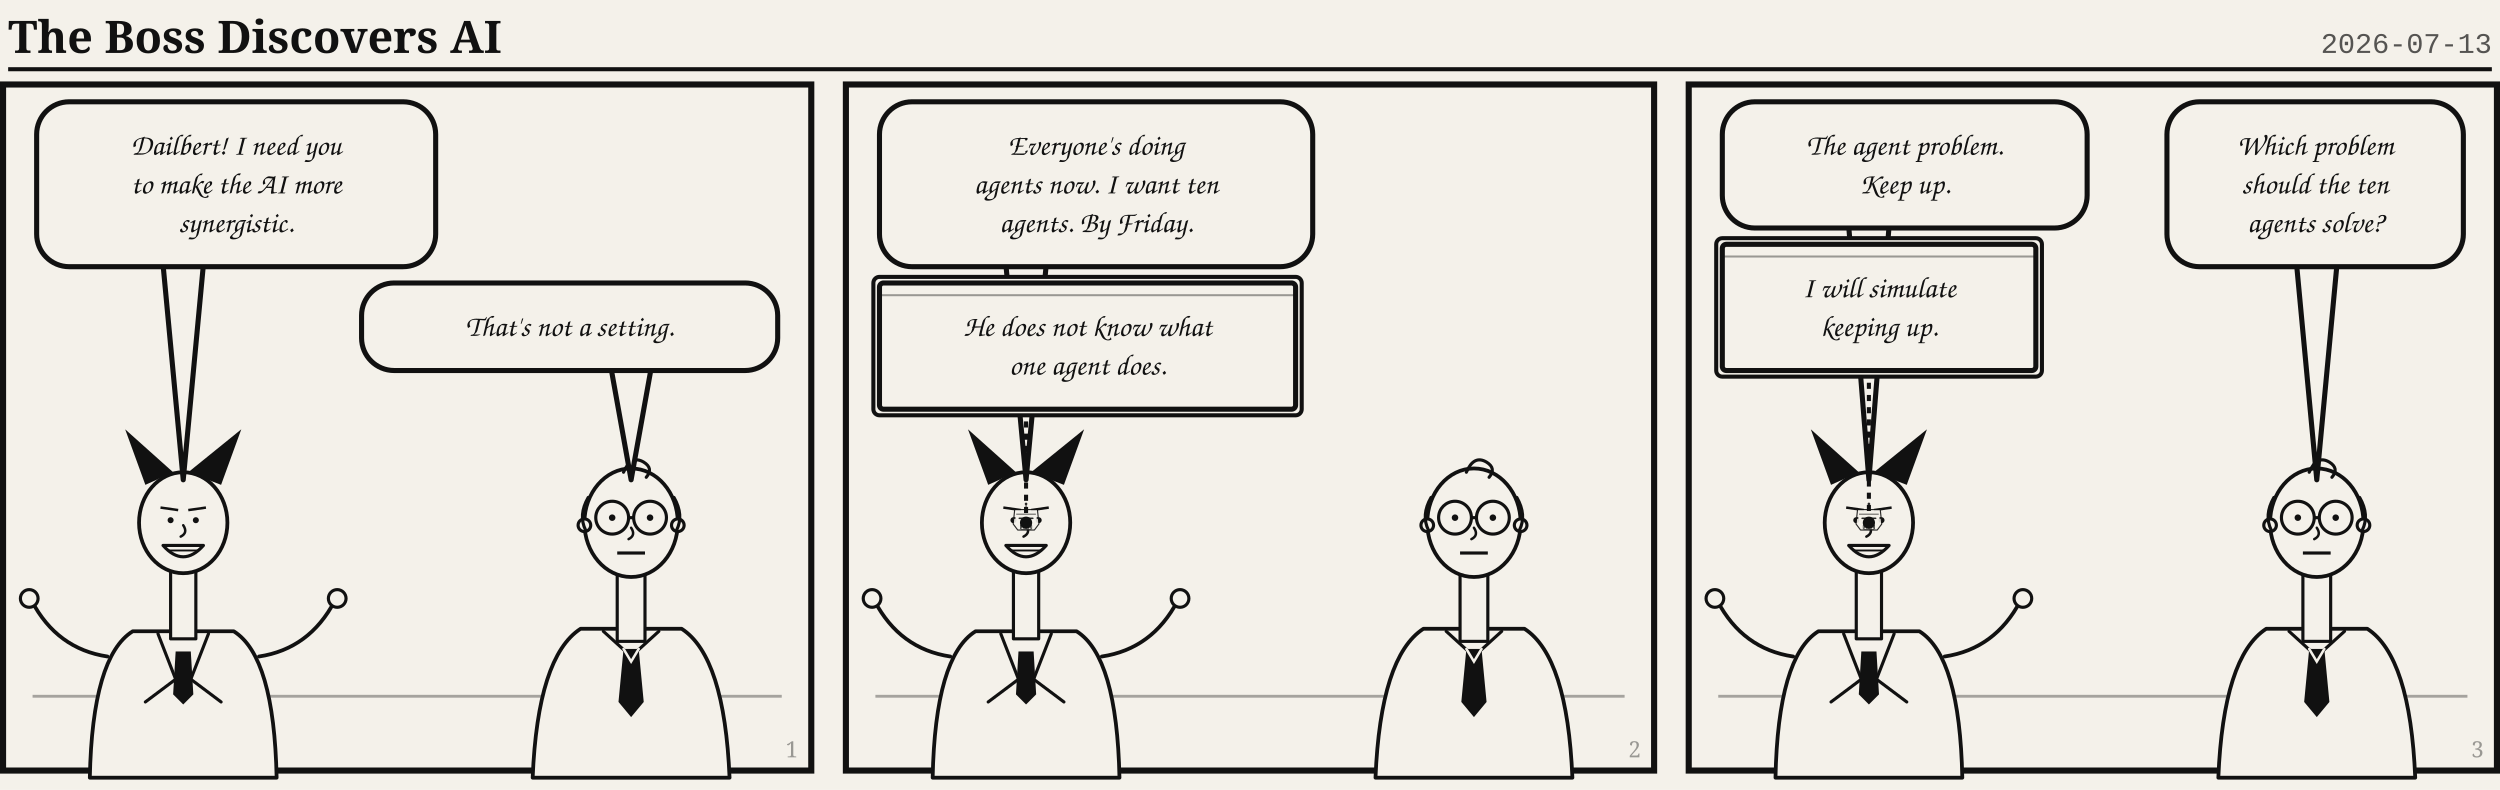
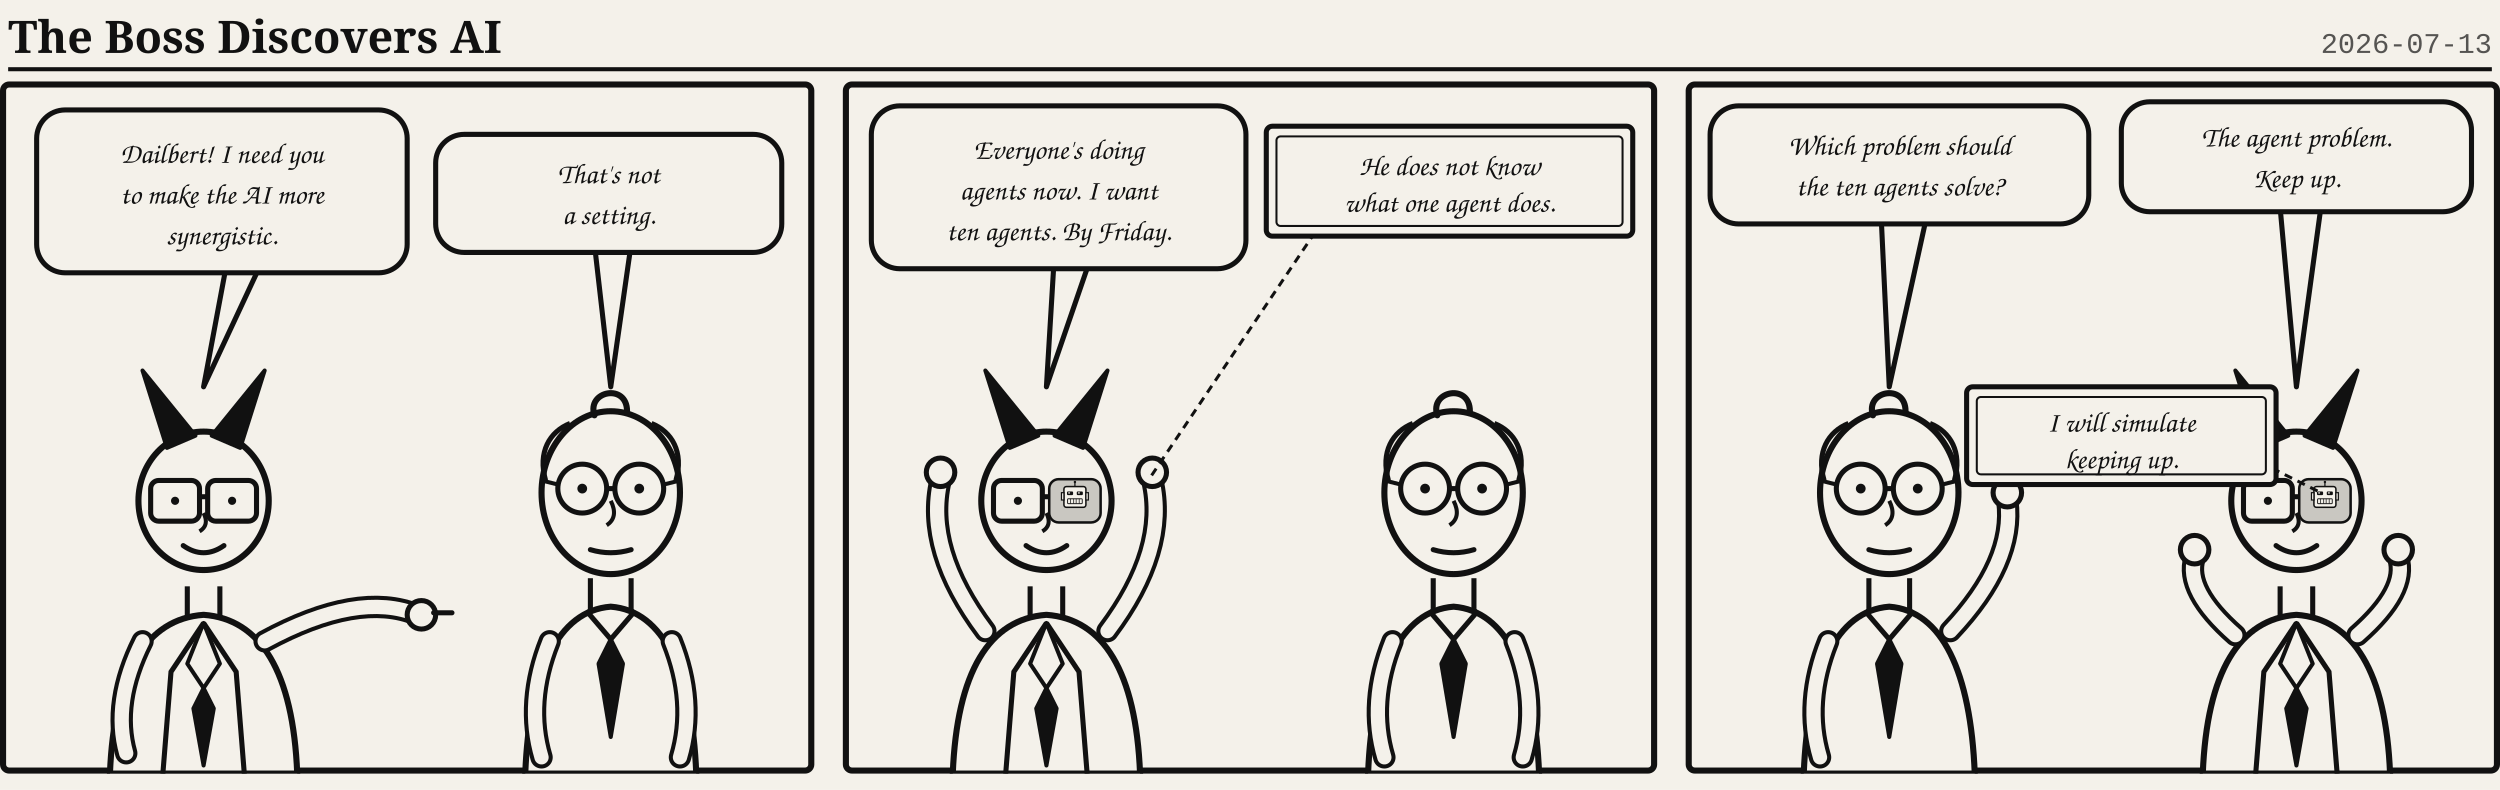
<svg xmlns="http://www.w3.org/2000/svg" viewBox="0 0 1228 388" width="1228" height="388" font-family="Georgia,serif">
  <rect width="1228" height="388" fill="#f4f1ea" />
  <text x="4" y="26" font-family="Georgia,serif" font-weight="bold" font-size="22" fill="#111">The Boss Discovers AI</text>
  <text x="1224" y="26" text-anchor="end" font-family="'Courier New',monospace" font-size="14" fill="#111" opacity="0.7">2026-07-13</text>
  <line x1="4" y1="34" x2="1224" y2="34" stroke="#111" stroke-width="2" />
  <g transform="translate(0,40)">
    <defs>
-       <pattern id="halftone" width="6" height="6" patternUnits="userSpaceOnUse">
-         <rect width="6" height="6" fill="#f4f1ea" />
-         <circle cx="3" cy="3" r="1.1" fill="#111" />
-       </pattern>
-       <pattern id="scan" width="4" height="4" patternUnits="userSpaceOnUse">
-         <rect width="4" height="4" fill="none" />
-         <line x1="0" y1="0" x2="4" y2="0" stroke="#111" stroke-width="0.6" opacity="0.5" />
-       </pattern>
-       <pattern id="hatch" width="7" height="7" patternUnits="userSpaceOnUse" patternTransform="rotate(45)">
-         <line x1="0" y1="0" x2="0" y2="7" stroke="#111" stroke-width="1" />
-       </pattern>
+       <clipPath id="pclip">
+         <rect x="0" y="0" width="400" height="340" rx="3" />
+       </clipPath>
+       <symbol id="dailbert" viewBox="0 0 120 200">
+         <path d="M18,200 C20,150 34,120 60,118 C86,120 100,150 102,200 Z" fill="#f4f1ea" stroke="#111" stroke-width="3" stroke-linejoin="round" />
+         <path d="M50,104 L50,120 M70,104 L70,120" fill="none" stroke="#111" stroke-width="2.5" />
+         <path d="M48,120 L60,134 L72,120" fill="none" stroke="#111" stroke-width="2.5" />
+         <path d="M60,134 L54,146 L60,182 L66,146 Z" fill="#111" stroke="#111" stroke-width="2" stroke-linejoin="round" />
+         <ellipse cx="60" cy="62" rx="34" ry="40" fill="#f4f1ea" stroke="#111" stroke-width="3" />
+         <path d="M52,24 c-4,-12 16,-16 16,-2" fill="none" stroke="#111" stroke-width="3" stroke-linecap="round" />
+         <path d="M28,56 C24,42 30,32 40,28 M92,56 C96,42 90,32 80,28" fill="none" stroke="#111" stroke-width="2.5" />
+         <circle cx="46" cy="60" r="12" fill="#f4f1ea" stroke="#111" stroke-width="2.5" />
+         <circle cx="74" cy="60" r="12" fill="#f4f1ea" stroke="#111" stroke-width="2.5" />
+         <path d="M58,60 h4" fill="none" stroke="#111" stroke-width="2.5" />
+         <path d="M34,58 l-8,-2 M86,58 l8,-2" fill="none" stroke="#111" stroke-width="2" />
+         <circle cx="46" cy="60" r="2.4" fill="#111" />
+         <circle cx="74" cy="60" r="2.4" fill="#111" />
+         <path d="M60,66 q4,8 -2,12" fill="none" stroke="#111" stroke-width="2" />
+         <path d="M50,90 q10,3 20,0" fill="none" stroke="#111" stroke-width="2.5" stroke-linecap="round" />
+       </symbol>
+       <symbol id="boss" viewBox="0 0 120 200">
+         <path d="M14,200 C16,150 32,124 60,122 C88,124 104,150 106,200 Z" fill="#f4f1ea" stroke="#111" stroke-width="3" stroke-linejoin="round" />
+         <path d="M60,126 L44,150 L40,200 M60,126 L76,150 L80,200" fill="none" stroke="#111" stroke-width="2.5" />
+         <path d="M60,126 L52,146 L60,158 L68,146 Z" fill="#f4f1ea" stroke="#111" stroke-width="2" stroke-linejoin="round" />
+         <path d="M60,158 L55,168 L60,196 L65,168 Z" fill="#111" stroke="#111" stroke-width="2" stroke-linejoin="round" />
+         <path d="M52,108 L52,124 M68,108 L68,124" fill="none" stroke="#111" stroke-width="2.5" />
+         <ellipse cx="60" cy="66" rx="32" ry="34" fill="#f4f1ea" stroke="#111" stroke-width="3" />
+         <path d="M42,40 L30,2 L56,34 Z" fill="#111" stroke="#111" stroke-width="2" stroke-linejoin="round" />
+         <path d="M78,40 L90,2 L64,34 Z" fill="#111" stroke="#111" stroke-width="2" stroke-linejoin="round" />
+         <rect x="34" y="56" width="24" height="20" rx="4" fill="#f4f1ea" stroke="#111" stroke-width="2.5" />
+         <rect x="62" y="56" width="24" height="20" rx="4" fill="#f4f1ea" stroke="#111" stroke-width="2.5" />
+         <path d="M58,64 h4" fill="none" stroke="#111" stroke-width="2.5" />
+         <circle cx="46" cy="66" r="2" fill="#111" />
+         <circle cx="74" cy="66" r="2" fill="#111" />
+         <path d="M60,72 q3,6 -2,9" fill="none" stroke="#111" stroke-width="2" />
+         <path d="M50,88 q10,7 20,0" fill="none" stroke="#111" stroke-width="2.5" stroke-linecap="round" />
+       </symbol>
+       <symbol id="clanker" viewBox="0 0 60 60">
+         <path d="M30,10 V3" fill="none" stroke="#111" stroke-width="2" />
+         <circle cx="30" cy="2.5" r="2" fill="#111" />
+         <rect x="12" y="10" width="36" height="34" rx="4" fill="#f4f1ea" stroke="#111" stroke-width="2.5" />
+         <rect x="8" y="20" width="4" height="12" fill="#f4f1ea" stroke="#111" stroke-width="2" />
+         <rect x="48" y="20" width="4" height="12" fill="#f4f1ea" stroke="#111" stroke-width="2" />
+         <rect x="17" y="18" width="10" height="6" rx="1.5" fill="#111" />
+         <rect x="33" y="18" width="10" height="6" rx="1.5" fill="#111" />
+         <rect x="19" y="19.4" width="3" height="2" fill="#f4f1ea" />
+         <rect x="35" y="19.4" width="3" height="2" fill="#f4f1ea" />
+         <rect x="18" y="30" width="24" height="8" rx="1" fill="#f4f1ea" stroke="#111" stroke-width="1.5" />
+         <path d="M23,30 V38 M28,30 V38 M32,30 V38 M37,30 V38" fill="none" stroke="#111" stroke-width="1.2" />
+       </symbol>
    </defs>
-     <rect x="1.5" y="1.5" width="397" height="337" fill="#f4f1ea" stroke="#111" stroke-width="3" />
-     <line x1="16" y1="302" x2="384" y2="302" stroke="#111" stroke-width="1.4" opacity="0.35" />
-     <g transform="translate(90,342) scale(0.62) translate(-90,-342)">
-       <g data-who="boss">
-         <path d="M 16 342 Q 18 246 50 226 L 130 226 Q 162 246 164 342 Z" fill="#f4f1ea" stroke="#111" stroke-width="3" stroke-linecap="round" stroke-linejoin="round" />
-         <path d="M 70 228 L 84 264 L 60 282" fill="none" stroke="#111" stroke-width="2.5" stroke-linecap="round" stroke-linejoin="round" />
-         <path d="M 110 228 L 96 264 L 120 282" fill="none" stroke="#111" stroke-width="2.5" stroke-linecap="round" stroke-linejoin="round" />
-         <path d="M 84 242 L 96 242 L 98 276 L 90 284 L 82 276 Z" fill="#111" stroke="none" />
-         <path d="M 30 246 q -40 -6 -60 -44" fill="none" stroke="#111" stroke-width="3" stroke-linecap="round" stroke-linejoin="round" />
-         <path d="M 150 246 q 40 -6 60 -44" fill="none" stroke="#111" stroke-width="3" stroke-linecap="round" stroke-linejoin="round" />
-         <circle cx="-32" cy="200" r="7" fill="#f4f1ea" stroke="#111" stroke-width="2.5" stroke-linecap="round" stroke-linejoin="round" />
-         <circle cx="212" cy="200" r="7" fill="#f4f1ea" stroke="#111" stroke-width="2.5" stroke-linecap="round" stroke-linejoin="round" />
-         <rect x="80" y="170" width="20" height="62" fill="#f4f1ea" stroke="#111" stroke-width="2.5" stroke-linecap="round" stroke-linejoin="round" />
-         <ellipse cx="90" cy="140" rx="35" ry="40" fill="#f4f1ea" stroke="#111" stroke-width="3" stroke-linecap="round" stroke-linejoin="round" />
-         <path d="M 60 110 L 44 66 L 82 100 Z" fill="#111" stroke="none" />
-         <path d="M 94 100 L 136 66 L 120 110 Z" fill="#111" stroke="none" />
-         <circle cx="80" cy="138" r="2.4" fill="#111" />
-         <circle cx="100" cy="138" r="2.4" fill="#111" />
-         <line x1="72" y1="128" x2="86" y2="130" stroke="#111" stroke-width="2" />
-         <line x1="94" y1="130" x2="108" y2="128" stroke="#111" stroke-width="2" />
-         <path d="M 90 142 q 4 6 -2 9" fill="none" stroke="#111" stroke-width="2" stroke-linecap="round" stroke-linejoin="round" />
-         <path d="M 74 158 Q 90 176 106 158 Z" fill="#f4f1ea" stroke="#111" stroke-width="2.5" stroke-linecap="round" stroke-linejoin="round" />
-         <line x1="78" y1="162" x2="102" y2="162" stroke="#111" stroke-width="1.5" />
+     <g transform="translate(0,0)">
+       <rect x="1.5" y="1.5" width="397" height="337" rx="3" fill="#f4f1ea" stroke="#111" stroke-width="3" />
+       <g clip-path="url(#pclip)">
+         <use href="#boss" x="40" y="140" width="120" height="200" />
+         <use href="#dailbert" x="240" y="140" width="120" height="200" />
+         <path d="M70,275 Q55,305 62,330" fill="none" stroke="#111" stroke-width="11" stroke-linecap="round" />
+         <path d="M70,275 Q55,305 62,330" fill="none" stroke="#f4f1ea" stroke-width="7" stroke-linecap="round" />
+         <path d="M130,275 Q176,250 205,262" fill="none" stroke="#111" stroke-width="11" stroke-linecap="round" />
+         <path d="M130,275 Q176,250 205,262" fill="none" stroke="#f4f1ea" stroke-width="7" stroke-linecap="round" />
+         <circle cx="207" cy="262" r="7" fill="#f4f1ea" stroke="#111" stroke-width="2.5" />
+         <path d="M213,261 h9" fill="none" stroke="#111" stroke-width="2.5" stroke-linecap="round" />
+         <path d="M270,275 Q258,305 266,332" fill="none" stroke="#111" stroke-width="11" stroke-linecap="round" />
+         <path d="M270,275 Q258,305 266,332" fill="none" stroke="#f4f1ea" stroke-width="7" stroke-linecap="round" />
+         <path d="M330,275 Q342,305 334,332" fill="none" stroke="#111" stroke-width="11" stroke-linecap="round" />
+         <path d="M330,275 Q342,305 334,332" fill="none" stroke="#f4f1ea" stroke-width="7" stroke-linecap="round" />
+         <path d="M112,86 L100,150 L128,90 Z" fill="#f4f1ea" stroke="#111" stroke-width="2.5" stroke-linejoin="round" />
+         <rect x="18" y="14" width="182" height="80" rx="14" fill="#f4f1ea" stroke="#111" stroke-width="2.5" />
+         <text x="109" y="40" text-anchor="middle" font-family="'Comic Sans MS','Segoe Print',cursive" font-size="14" fill="#111">Dailbert! I need you</text>
+         <text x="109" y="60" text-anchor="middle" font-family="'Comic Sans MS','Segoe Print',cursive" font-size="14" fill="#111">to make the AI more</text>
+         <text x="109" y="80" text-anchor="middle" font-family="'Comic Sans MS','Segoe Print',cursive" font-size="14" fill="#111">synergistic.</text>
+         <path d="M292,80 L300,150 L310,80 Z" fill="#f4f1ea" stroke="#111" stroke-width="2.5" stroke-linejoin="round" />
+         <rect x="214" y="26" width="170" height="58" rx="14" fill="#f4f1ea" stroke="#111" stroke-width="2.5" />
+         <text x="299" y="50" text-anchor="middle" font-family="'Comic Sans MS','Segoe Print',cursive" font-size="14" fill="#111">That's not</text>
+         <text x="299" y="70" text-anchor="middle" font-family="'Comic Sans MS','Segoe Print',cursive" font-size="14" fill="#111">a setting.</text>
      </g>
    </g>
-     <g transform="translate(310,342) scale(0.62) translate(-310,-342)">
-       <g data-who="dailbert">
-         <path d="M 232 342 Q 236 246 270 224 L 350 224 Q 384 246 388 342 Z" fill="#f4f1ea" stroke="#111" stroke-width="3" stroke-linecap="round" stroke-linejoin="round" />
-         <path d="M 288 226 L 310 246 L 332 226" fill="none" stroke="#111" stroke-width="2.5" stroke-linecap="round" stroke-linejoin="round" />
-         <path d="M 304 240 L 316 240 L 320 282 L 310 294 L 300 282 Z" fill="#111" stroke="none" />
-         <path d="M 304 240 L 310 250 L 316 240" fill="none" stroke="#f4f1ea" stroke-width="2" stroke-linecap="round" />
-         <rect x="299" y="168" width="22" height="66" fill="#f4f1ea" stroke="#111" stroke-width="2.5" stroke-linecap="round" stroke-linejoin="round" />
-         <ellipse cx="310" cy="140" rx="37" ry="43" fill="#f4f1ea" stroke="#111" stroke-width="3" stroke-linecap="round" stroke-linejoin="round" />
-         <circle cx="273" cy="142" r="5" fill="#f4f1ea" stroke="#111" stroke-width="2.5" stroke-linecap="round" stroke-linejoin="round" />
-         <circle cx="347" cy="142" r="5" fill="#f4f1ea" stroke="#111" stroke-width="2.5" stroke-linecap="round" stroke-linejoin="round" />
-         <path d="M 276 120 Q 268 134 274 146" fill="none" stroke="#111" stroke-width="2.5" stroke-linecap="round" stroke-linejoin="round" />
-         <path d="M 344 120 Q 352 134 346 146" fill="none" stroke="#111" stroke-width="2.5" stroke-linecap="round" stroke-linejoin="round" />
-         <path d="M 304 100 q 6 -14 16 -8 q 8 5 2 12" fill="none" stroke="#111" stroke-width="2.5" stroke-linecap="round" stroke-linejoin="round" />
-         <circle cx="295" cy="136" r="13" fill="#f4f1ea" stroke="#111" stroke-width="2.5" stroke-linecap="round" stroke-linejoin="round" />
-         <circle cx="325" cy="136" r="13" fill="#f4f1ea" stroke="#111" stroke-width="2.5" stroke-linecap="round" stroke-linejoin="round" />
-         <line x1="308" y1="136" x2="312" y2="136" stroke="#111" stroke-width="2.5" />
-         <circle cx="295" cy="136" r="2.6" fill="#111" />
-         <circle cx="325" cy="136" r="2.6" fill="#111" />
-         <path d="M 310 144 q 4 6 -2 9" fill="none" stroke="#111" stroke-width="2" stroke-linecap="round" stroke-linejoin="round" />
-         <line x1="299" y1="164" x2="321" y2="164" stroke="#111" stroke-width="2.5" />
+     <g transform="translate(414,0)">
+       <rect x="1.5" y="1.5" width="397" height="337" rx="3" fill="#f4f1ea" stroke="#111" stroke-width="3" />
+       <g clip-path="url(#pclip)">
+         <use href="#boss" x="40" y="140" width="120" height="200" />
+         <use href="#dailbert" x="240" y="140" width="120" height="200" />
+         <rect x="102" y="196" width="24" height="20" rx="4" fill="#c9c7c1" />
+         <use href="#clanker" x="105" y="196" width="18" height="18" />
+         <path d="M70,270 Q40,230 48,196" fill="none" stroke="#111" stroke-width="11" stroke-linecap="round" />
+         <path d="M70,270 Q40,230 48,196" fill="none" stroke="#f4f1ea" stroke-width="7" stroke-linecap="round" />
+         <circle cx="48" cy="192" r="7" fill="#f4f1ea" stroke="#111" stroke-width="2.5" />
+         <path d="M130,270 Q160,230 152,196" fill="none" stroke="#111" stroke-width="11" stroke-linecap="round" />
+         <path d="M130,270 Q160,230 152,196" fill="none" stroke="#f4f1ea" stroke-width="7" stroke-linecap="round" />
+         <circle cx="152" cy="192" r="7" fill="#f4f1ea" stroke="#111" stroke-width="2.5" />
+         <path d="M270,275 Q258,305 266,332" fill="none" stroke="#111" stroke-width="11" stroke-linecap="round" />
+         <path d="M270,275 Q258,305 266,332" fill="none" stroke="#f4f1ea" stroke-width="7" stroke-linecap="round" />
+         <path d="M330,275 Q342,305 334,332" fill="none" stroke="#111" stroke-width="11" stroke-linecap="round" />
+         <path d="M330,275 Q342,305 334,332" fill="none" stroke="#f4f1ea" stroke-width="7" stroke-linecap="round" />
+         <path d="M104,84 L100,150 L122,86 Z" fill="#f4f1ea" stroke="#111" stroke-width="2.5" stroke-linejoin="round" />
+         <rect x="14" y="12" width="184" height="80" rx="14" fill="#f4f1ea" stroke="#111" stroke-width="2.5" />
+         <text x="106" y="38" text-anchor="middle" font-family="'Comic Sans MS','Segoe Print',cursive" font-size="14" fill="#111">Everyone's doing</text>
+         <text x="106" y="58" text-anchor="middle" font-family="'Comic Sans MS','Segoe Print',cursive" font-size="14" fill="#111">agents now. I want</text>
+         <text x="106" y="78" text-anchor="middle" font-family="'Comic Sans MS','Segoe Print',cursive" font-size="14" fill="#111">ten agents. By Friday.</text>
+         <path d="M232,74 L150,196" fill="none" stroke="#111" stroke-width="1.5" stroke-dasharray="4 3" />
+         <rect x="208" y="22" width="180" height="54" rx="3" fill="#f4f1ea" stroke="#111" stroke-width="2.5" />
+         <rect x="213" y="27" width="170" height="44" rx="2" fill="none" stroke="#111" stroke-width="1" />
+         <text x="298" y="46" text-anchor="middle" font-family="'Comic Sans MS','Segoe Print',cursive" font-size="14" fill="#111">He does not know</text>
+         <text x="298" y="64" text-anchor="middle" font-family="'Comic Sans MS','Segoe Print',cursive" font-size="14" fill="#111">what one agent does.</text>
      </g>
    </g>
-     <g data-balloon="speech">
-       <path d="M 80 89 L 90 195.68 L 100 89 Z" fill="#f4f1ea" stroke="#111" stroke-width="2.5" stroke-linecap="round" stroke-linejoin="round" />
-       <rect x="18" y="10" width="196" height="81" rx="16" fill="#f4f1ea" stroke="#111" stroke-width="2.5" stroke-linecap="round" stroke-linejoin="round" />
-       <text x="116" y="36" text-anchor="middle" font-family="'Comic Sans MS','Segoe Print',cursive" font-size="14.5" fill="#111">Dailbert! I need you</text>
-       <text x="116" y="55" text-anchor="middle" font-family="'Comic Sans MS','Segoe Print',cursive" font-size="14.5" fill="#111">to make the AI more</text>
-       <text x="116" y="74" text-anchor="middle" font-family="'Comic Sans MS','Segoe Print',cursive" font-size="14.5" fill="#111">synergistic.</text>
-     </g>
-     <g data-balloon="speech">
-       <path d="M 300 140 L 310 195.68 L 320 140 Z" fill="#f4f1ea" stroke="#111" stroke-width="2.5" stroke-linecap="round" stroke-linejoin="round" />
-       <rect x="177.6" y="99" width="204.4" height="43" rx="16" fill="#f4f1ea" stroke="#111" stroke-width="2.5" stroke-linecap="round" stroke-linejoin="round" />
-       <text x="279.8" y="125" text-anchor="middle" font-family="'Comic Sans MS','Segoe Print',cursive" font-size="14.5" fill="#111">That's not a setting.</text>
-     </g>
-     <text x="392" y="332" text-anchor="end" font-family="Georgia,serif" font-size="11" fill="#111" opacity="0.4">1</text>
-   </g>
-   <g transform="translate(414,40)">
-     <defs>
-       <pattern id="halftone" width="6" height="6" patternUnits="userSpaceOnUse">
-         <rect width="6" height="6" fill="#f4f1ea" />
-         <circle cx="3" cy="3" r="1.1" fill="#111" />
-       </pattern>
-       <pattern id="scan" width="4" height="4" patternUnits="userSpaceOnUse">
-         <rect width="4" height="4" fill="none" />
-         <line x1="0" y1="0" x2="4" y2="0" stroke="#111" stroke-width="0.6" opacity="0.5" />
-       </pattern>
-       <pattern id="hatch" width="7" height="7" patternUnits="userSpaceOnUse" patternTransform="rotate(45)">
-         <line x1="0" y1="0" x2="0" y2="7" stroke="#111" stroke-width="1" />
-       </pattern>
-     </defs>
-     <rect x="1.5" y="1.5" width="397" height="337" fill="#f4f1ea" stroke="#111" stroke-width="3" />
-     <line x1="16" y1="302" x2="384" y2="302" stroke="#111" stroke-width="1.4" opacity="0.35" />
-     <g transform="translate(90,342) scale(0.62) translate(-90,-342)">
-       <g data-who="boss">
-         <path d="M 16 342 Q 18 246 50 226 L 130 226 Q 162 246 164 342 Z" fill="#f4f1ea" stroke="#111" stroke-width="3" stroke-linecap="round" stroke-linejoin="round" />
-         <path d="M 70 228 L 84 264 L 60 282" fill="none" stroke="#111" stroke-width="2.5" stroke-linecap="round" stroke-linejoin="round" />
-         <path d="M 110 228 L 96 264 L 120 282" fill="none" stroke="#111" stroke-width="2.5" stroke-linecap="round" stroke-linejoin="round" />
-         <path d="M 84 242 L 96 242 L 98 276 L 90 284 L 82 276 Z" fill="#111" stroke="none" />
-         <path d="M 30 246 q -40 -6 -60 -44" fill="none" stroke="#111" stroke-width="3" stroke-linecap="round" stroke-linejoin="round" />
-         <path d="M 150 246 q 40 -6 60 -44" fill="none" stroke="#111" stroke-width="3" stroke-linecap="round" stroke-linejoin="round" />
-         <circle cx="-32" cy="200" r="7" fill="#f4f1ea" stroke="#111" stroke-width="2.5" stroke-linecap="round" stroke-linejoin="round" />
-         <circle cx="212" cy="200" r="7" fill="#f4f1ea" stroke="#111" stroke-width="2.5" stroke-linecap="round" stroke-linejoin="round" />
-         <rect x="80" y="170" width="20" height="62" fill="#f4f1ea" stroke="#111" stroke-width="2.5" stroke-linecap="round" stroke-linejoin="round" />
-         <ellipse cx="90" cy="140" rx="35" ry="40" fill="#f4f1ea" stroke="#111" stroke-width="3" stroke-linecap="round" stroke-linejoin="round" />
-         <path d="M 60 110 L 44 66 L 82 100 Z" fill="#111" stroke="none" />
-         <path d="M 94 100 L 136 66 L 120 110 Z" fill="#111" stroke="none" />
-         <circle cx="80" cy="138" r="2.4" fill="#111" />
-         <circle cx="100" cy="138" r="2.4" fill="#111" />
-         <line x1="72" y1="128" x2="86" y2="130" stroke="#111" stroke-width="2" />
-         <line x1="94" y1="130" x2="108" y2="128" stroke="#111" stroke-width="2" />
-         <path d="M 90 142 q 4 6 -2 9" fill="none" stroke="#111" stroke-width="2" stroke-linecap="round" stroke-linejoin="round" />
-         <path d="M 74 158 Q 90 176 106 158 Z" fill="#f4f1ea" stroke="#111" stroke-width="2.5" stroke-linecap="round" stroke-linejoin="round" />
-         <line x1="78" y1="162" x2="102" y2="162" stroke="#111" stroke-width="1.5" />
+     <g transform="translate(828,0)">
+       <rect x="1.5" y="1.5" width="397" height="337" rx="3" fill="#f4f1ea" stroke="#111" stroke-width="3" />
+       <g clip-path="url(#pclip)">
+         <use href="#dailbert" x="40" y="140" width="120" height="200" />
+         <use href="#boss" x="240" y="140" width="120" height="200" />
+         <rect x="302" y="196" width="24" height="20" rx="4" fill="#c9c7c1" />
+         <use href="#clanker" x="305" y="196" width="18" height="18" />
+         <path d="M70,275 Q58,305 66,332" fill="none" stroke="#111" stroke-width="11" stroke-linecap="round" />
+         <path d="M70,275 Q58,305 66,332" fill="none" stroke="#f4f1ea" stroke-width="7" stroke-linecap="round" />
+         <path d="M130,270 Q162,236 158,206" fill="none" stroke="#111" stroke-width="11" stroke-linecap="round" />
+         <path d="M130,270 Q162,236 158,206" fill="none" stroke="#f4f1ea" stroke-width="7" stroke-linecap="round" />
+         <circle cx="158" cy="202" r="7" fill="#f4f1ea" stroke="#111" stroke-width="2.5" />
+         <path d="M270,272 Q245,250 250,234" fill="none" stroke="#111" stroke-width="11" stroke-linecap="round" />
+         <path d="M270,272 Q245,250 250,234" fill="none" stroke="#f4f1ea" stroke-width="7" stroke-linecap="round" />
+         <circle cx="250" cy="230" r="7" fill="#f4f1ea" stroke="#111" stroke-width="2.5" />
+         <path d="M330,272 Q355,250 350,234" fill="none" stroke="#111" stroke-width="11" stroke-linecap="round" />
+         <path d="M330,272 Q355,250 350,234" fill="none" stroke="#f4f1ea" stroke-width="7" stroke-linecap="round" />
+         <circle cx="350" cy="230" r="7" fill="#f4f1ea" stroke="#111" stroke-width="2.5" />
+         <path d="M96,66 L100,150 L118,68 Z" fill="#f4f1ea" stroke="#111" stroke-width="2.5" stroke-linejoin="round" />
+         <rect x="12" y="12" width="186" height="58" rx="14" fill="#f4f1ea" stroke="#111" stroke-width="2.5" />
+         <text x="105" y="36" text-anchor="middle" font-family="'Comic Sans MS','Segoe Print',cursive" font-size="14" fill="#111">Which problem should</text>
+         <text x="105" y="56" text-anchor="middle" font-family="'Comic Sans MS','Segoe Print',cursive" font-size="14" fill="#111">the ten agents solve?</text>
+         <path d="M292,62 L300,150 L312,62 Z" fill="#f4f1ea" stroke="#111" stroke-width="2.5" stroke-linejoin="round" />
+         <rect x="214" y="10" width="172" height="54" rx="14" fill="#f4f1ea" stroke="#111" stroke-width="2.5" />
+         <text x="300" y="32" text-anchor="middle" font-family="'Comic Sans MS','Segoe Print',cursive" font-size="14" fill="#111">The agent problem.</text>
+         <text x="300" y="52" text-anchor="middle" font-family="'Comic Sans MS','Segoe Print',cursive" font-size="14" fill="#111">Keep up.</text>
+         <path d="M288,190 L312,202" fill="none" stroke="#111" stroke-width="1.5" stroke-dasharray="4 3" />
+         <rect x="138" y="150" width="152" height="48" rx="3" fill="#f4f1ea" stroke="#111" stroke-width="2.5" />
+         <rect x="143" y="155" width="142" height="38" rx="2" fill="none" stroke="#111" stroke-width="1" />
+         <text x="214" y="172" text-anchor="middle" font-family="'Comic Sans MS','Segoe Print',cursive" font-size="14" fill="#111">I will simulate</text>
+         <text x="214" y="190" text-anchor="middle" font-family="'Comic Sans MS','Segoe Print',cursive" font-size="14" fill="#111">keeping up.</text>
      </g>
    </g>
-     <g transform="translate(310,342) scale(0.62) translate(-310,-342)">
-       <g data-who="dailbert">
-         <path d="M 232 342 Q 236 246 270 224 L 350 224 Q 384 246 388 342 Z" fill="#f4f1ea" stroke="#111" stroke-width="3" stroke-linecap="round" stroke-linejoin="round" />
-         <path d="M 288 226 L 310 246 L 332 226" fill="none" stroke="#111" stroke-width="2.5" stroke-linecap="round" stroke-linejoin="round" />
-         <path d="M 304 240 L 316 240 L 320 282 L 310 294 L 300 282 Z" fill="#111" stroke="none" />
-         <path d="M 304 240 L 310 250 L 316 240" fill="none" stroke="#f4f1ea" stroke-width="2" stroke-linecap="round" />
-         <rect x="299" y="168" width="22" height="66" fill="#f4f1ea" stroke="#111" stroke-width="2.5" stroke-linecap="round" stroke-linejoin="round" />
-         <ellipse cx="310" cy="140" rx="37" ry="43" fill="#f4f1ea" stroke="#111" stroke-width="3" stroke-linecap="round" stroke-linejoin="round" />
-         <circle cx="273" cy="142" r="5" fill="#f4f1ea" stroke="#111" stroke-width="2.5" stroke-linecap="round" stroke-linejoin="round" />
-         <circle cx="347" cy="142" r="5" fill="#f4f1ea" stroke="#111" stroke-width="2.5" stroke-linecap="round" stroke-linejoin="round" />
-         <path d="M 276 120 Q 268 134 274 146" fill="none" stroke="#111" stroke-width="2.5" stroke-linecap="round" stroke-linejoin="round" />
-         <path d="M 344 120 Q 352 134 346 146" fill="none" stroke="#111" stroke-width="2.5" stroke-linecap="round" stroke-linejoin="round" />
-         <path d="M 304 100 q 6 -14 16 -8 q 8 5 2 12" fill="none" stroke="#111" stroke-width="2.5" stroke-linecap="round" stroke-linejoin="round" />
-         <circle cx="295" cy="136" r="13" fill="#f4f1ea" stroke="#111" stroke-width="2.5" stroke-linecap="round" stroke-linejoin="round" />
-         <circle cx="325" cy="136" r="13" fill="#f4f1ea" stroke="#111" stroke-width="2.5" stroke-linecap="round" stroke-linejoin="round" />
-         <line x1="308" y1="136" x2="312" y2="136" stroke="#111" stroke-width="2.5" />
-         <circle cx="295" cy="136" r="2.6" fill="#111" />
-         <circle cx="325" cy="136" r="2.6" fill="#111" />
-         <path d="M 310 144 q 4 6 -2 9" fill="none" stroke="#111" stroke-width="2" stroke-linecap="round" stroke-linejoin="round" />
-         <line x1="299" y1="164" x2="321" y2="164" stroke="#111" stroke-width="2.5" />
-       </g>
-     </g>
-     <g transform="translate(90,342) scale(0.62) translate(-90,-342)">
-       <g data-surface="glasses">
-         <g opacity="0.9">
-           <g>
-             <line x1="90" y1="129" x2="90" y2="126" stroke="#111" stroke-width="0.75" />
-             <circle cx="90" cy="125.1" r="1.05" fill="#111" />
-             <path d="M 81,129.6 L 99,129.6 L 100.2,141 L 96.6,145.8 L 83.4,145.8 L 79.8,141 Z" fill="#f4f1ea" stroke="#111" stroke-width="0.9" stroke-linecap="round" stroke-linejoin="round" />
-             <circle cx="81" cy="136.2" r="0.75" fill="#111" />
-             <circle cx="99" cy="136.2" r="0.75" fill="#111" />
-             <line x1="82.2" y1="133.2" x2="97.8" y2="133.2" stroke="#111" stroke-width="0.6" />
-             <rect x="84" y="135.9" width="5.4" height="1.2" rx="0.6" fill="#111" />
-             <rect x="90.6" y="135.9" width="5.4" height="1.2" rx="0.6" fill="#111" />
-             <rect x="85.5" y="141.6" width="9" height="3.6" rx="0.6" fill="none" stroke="#111" stroke-width="0.6" stroke-linecap="round" stroke-linejoin="round" />
-             <line x1="86.4" y1="142.2" x2="86.4" y2="144.6" stroke="#111" stroke-width="0.6" />
-             <line x1="88.2" y1="142.2" x2="88.2" y2="144.6" stroke="#111" stroke-width="0.6" />
-             <line x1="90" y1="142.2" x2="90" y2="144.6" stroke="#111" stroke-width="0.6" />
-             <line x1="91.8" y1="142.2" x2="91.8" y2="144.6" stroke="#111" stroke-width="0.6" />
-             <line x1="93.6" y1="142.2" x2="93.6" y2="144.6" stroke="#111" stroke-width="0.6" />
-           </g>
-         </g>
-       </g>
-     </g>
-     <g data-balloon="speech">
-       <path d="M 80 89 L 90 195.68 L 100 89 Z" fill="#f4f1ea" stroke="#111" stroke-width="2.5" stroke-linecap="round" stroke-linejoin="round" />
-       <rect x="18" y="10" width="212.8" height="81" rx="16" fill="#f4f1ea" stroke="#111" stroke-width="2.5" stroke-linecap="round" stroke-linejoin="round" />
-       <text x="124.4" y="36" text-anchor="middle" font-family="'Comic Sans MS','Segoe Print',cursive" font-size="14.5" fill="#111">Everyone's doing</text>
-       <text x="124.4" y="55" text-anchor="middle" font-family="'Comic Sans MS','Segoe Print',cursive" font-size="14.5" fill="#111">agents now. I want ten</text>
-       <text x="124.4" y="74" text-anchor="middle" font-family="'Comic Sans MS','Segoe Print',cursive" font-size="14.5" fill="#111">agents. By Friday.</text>
-     </g>
-     <g data-balloon="screen">
-       <line x1="90" y1="161" x2="90" y2="216.76" stroke="#111" stroke-width="2" stroke-dasharray="3 3" />
-       <circle cx="90" cy="216.76" r="3" fill="#111" />
-       <rect x="15" y="96" width="210.4" height="68" rx="3" fill="#f4f1ea" stroke="#111" stroke-width="2" stroke-linecap="round" stroke-linejoin="round" />
-       <rect x="18" y="99" width="204.4" height="62" rx="2" fill="#f4f1ea" stroke="#111" stroke-width="2.5" stroke-linecap="round" stroke-linejoin="round" />
-       <line x1="18" y1="105" x2="222.4" y2="105" stroke="#111" stroke-width="1" opacity="0.4" />
-       <text x="120.2" y="125" text-anchor="middle" font-family="'Comic Sans MS','Segoe Print',cursive" font-size="14.5" fill="#111">He does not know what</text>
-       <text x="120.2" y="144" text-anchor="middle" font-family="'Comic Sans MS','Segoe Print',cursive" font-size="14.5" fill="#111">one agent does.</text>
-     </g>
-     <text x="392" y="332" text-anchor="end" font-family="Georgia,serif" font-size="11" fill="#111" opacity="0.4">2</text>
-   </g>
-   <g transform="translate(828,40)">
-     <defs>
-       <pattern id="halftone" width="6" height="6" patternUnits="userSpaceOnUse">
-         <rect width="6" height="6" fill="#f4f1ea" />
-         <circle cx="3" cy="3" r="1.1" fill="#111" />
-       </pattern>
-       <pattern id="scan" width="4" height="4" patternUnits="userSpaceOnUse">
-         <rect width="4" height="4" fill="none" />
-         <line x1="0" y1="0" x2="4" y2="0" stroke="#111" stroke-width="0.6" opacity="0.5" />
-       </pattern>
-       <pattern id="hatch" width="7" height="7" patternUnits="userSpaceOnUse" patternTransform="rotate(45)">
-         <line x1="0" y1="0" x2="0" y2="7" stroke="#111" stroke-width="1" />
-       </pattern>
-     </defs>
-     <rect x="1.5" y="1.5" width="397" height="337" fill="#f4f1ea" stroke="#111" stroke-width="3" />
-     <line x1="16" y1="302" x2="384" y2="302" stroke="#111" stroke-width="1.4" opacity="0.35" />
-     <g transform="translate(90,342) scale(0.62) translate(-90,-342)">
-       <g data-who="boss">
-         <path d="M 16 342 Q 18 246 50 226 L 130 226 Q 162 246 164 342 Z" fill="#f4f1ea" stroke="#111" stroke-width="3" stroke-linecap="round" stroke-linejoin="round" />
-         <path d="M 70 228 L 84 264 L 60 282" fill="none" stroke="#111" stroke-width="2.5" stroke-linecap="round" stroke-linejoin="round" />
-         <path d="M 110 228 L 96 264 L 120 282" fill="none" stroke="#111" stroke-width="2.5" stroke-linecap="round" stroke-linejoin="round" />
-         <path d="M 84 242 L 96 242 L 98 276 L 90 284 L 82 276 Z" fill="#111" stroke="none" />
-         <path d="M 30 246 q -40 -6 -60 -44" fill="none" stroke="#111" stroke-width="3" stroke-linecap="round" stroke-linejoin="round" />
-         <path d="M 150 246 q 40 -6 60 -44" fill="none" stroke="#111" stroke-width="3" stroke-linecap="round" stroke-linejoin="round" />
-         <circle cx="-32" cy="200" r="7" fill="#f4f1ea" stroke="#111" stroke-width="2.5" stroke-linecap="round" stroke-linejoin="round" />
-         <circle cx="212" cy="200" r="7" fill="#f4f1ea" stroke="#111" stroke-width="2.5" stroke-linecap="round" stroke-linejoin="round" />
-         <rect x="80" y="170" width="20" height="62" fill="#f4f1ea" stroke="#111" stroke-width="2.5" stroke-linecap="round" stroke-linejoin="round" />
-         <ellipse cx="90" cy="140" rx="35" ry="40" fill="#f4f1ea" stroke="#111" stroke-width="3" stroke-linecap="round" stroke-linejoin="round" />
-         <path d="M 60 110 L 44 66 L 82 100 Z" fill="#111" stroke="none" />
-         <path d="M 94 100 L 136 66 L 120 110 Z" fill="#111" stroke="none" />
-         <circle cx="80" cy="138" r="2.4" fill="#111" />
-         <circle cx="100" cy="138" r="2.4" fill="#111" />
-         <line x1="72" y1="128" x2="86" y2="130" stroke="#111" stroke-width="2" />
-         <line x1="94" y1="130" x2="108" y2="128" stroke="#111" stroke-width="2" />
-         <path d="M 90 142 q 4 6 -2 9" fill="none" stroke="#111" stroke-width="2" stroke-linecap="round" stroke-linejoin="round" />
-         <path d="M 74 158 Q 90 176 106 158 Z" fill="#f4f1ea" stroke="#111" stroke-width="2.5" stroke-linecap="round" stroke-linejoin="round" />
-         <line x1="78" y1="162" x2="102" y2="162" stroke="#111" stroke-width="1.5" />
-       </g>
-     </g>
-     <g transform="translate(310,342) scale(0.62) translate(-310,-342)">
-       <g data-who="dailbert">
-         <path d="M 232 342 Q 236 246 270 224 L 350 224 Q 384 246 388 342 Z" fill="#f4f1ea" stroke="#111" stroke-width="3" stroke-linecap="round" stroke-linejoin="round" />
-         <path d="M 288 226 L 310 246 L 332 226" fill="none" stroke="#111" stroke-width="2.5" stroke-linecap="round" stroke-linejoin="round" />
-         <path d="M 304 240 L 316 240 L 320 282 L 310 294 L 300 282 Z" fill="#111" stroke="none" />
-         <path d="M 304 240 L 310 250 L 316 240" fill="none" stroke="#f4f1ea" stroke-width="2" stroke-linecap="round" />
-         <rect x="299" y="168" width="22" height="66" fill="#f4f1ea" stroke="#111" stroke-width="2.5" stroke-linecap="round" stroke-linejoin="round" />
-         <ellipse cx="310" cy="140" rx="37" ry="43" fill="#f4f1ea" stroke="#111" stroke-width="3" stroke-linecap="round" stroke-linejoin="round" />
-         <circle cx="273" cy="142" r="5" fill="#f4f1ea" stroke="#111" stroke-width="2.5" stroke-linecap="round" stroke-linejoin="round" />
-         <circle cx="347" cy="142" r="5" fill="#f4f1ea" stroke="#111" stroke-width="2.5" stroke-linecap="round" stroke-linejoin="round" />
-         <path d="M 276 120 Q 268 134 274 146" fill="none" stroke="#111" stroke-width="2.5" stroke-linecap="round" stroke-linejoin="round" />
-         <path d="M 344 120 Q 352 134 346 146" fill="none" stroke="#111" stroke-width="2.5" stroke-linecap="round" stroke-linejoin="round" />
-         <path d="M 304 100 q 6 -14 16 -8 q 8 5 2 12" fill="none" stroke="#111" stroke-width="2.5" stroke-linecap="round" stroke-linejoin="round" />
-         <circle cx="295" cy="136" r="13" fill="#f4f1ea" stroke="#111" stroke-width="2.5" stroke-linecap="round" stroke-linejoin="round" />
-         <circle cx="325" cy="136" r="13" fill="#f4f1ea" stroke="#111" stroke-width="2.5" stroke-linecap="round" stroke-linejoin="round" />
-         <line x1="308" y1="136" x2="312" y2="136" stroke="#111" stroke-width="2.5" />
-         <circle cx="295" cy="136" r="2.6" fill="#111" />
-         <circle cx="325" cy="136" r="2.6" fill="#111" />
-         <path d="M 310 144 q 4 6 -2 9" fill="none" stroke="#111" stroke-width="2" stroke-linecap="round" stroke-linejoin="round" />
-         <line x1="299" y1="164" x2="321" y2="164" stroke="#111" stroke-width="2.5" />
-       </g>
-     </g>
-     <g transform="translate(90,342) scale(0.62) translate(-90,-342)">
-       <g data-surface="glasses">
-         <g opacity="0.9">
-           <g>
-             <line x1="90" y1="129" x2="90" y2="126" stroke="#111" stroke-width="0.75" />
-             <circle cx="90" cy="125.1" r="1.05" fill="#111" />
-             <path d="M 81,129.6 L 99,129.6 L 100.2,141 L 96.6,145.8 L 83.4,145.8 L 79.8,141 Z" fill="#f4f1ea" stroke="#111" stroke-width="0.9" stroke-linecap="round" stroke-linejoin="round" />
-             <circle cx="81" cy="136.2" r="0.75" fill="#111" />
-             <circle cx="99" cy="136.2" r="0.75" fill="#111" />
-             <line x1="82.2" y1="133.2" x2="97.8" y2="133.2" stroke="#111" stroke-width="0.6" />
-             <rect x="84" y="135.9" width="5.4" height="1.2" rx="0.6" fill="#111" />
-             <rect x="90.6" y="135.9" width="5.4" height="1.2" rx="0.6" fill="#111" />
-             <rect x="85.5" y="141.6" width="9" height="3.6" rx="0.6" fill="none" stroke="#111" stroke-width="0.6" stroke-linecap="round" stroke-linejoin="round" />
-             <line x1="86.4" y1="142.2" x2="86.4" y2="144.6" stroke="#111" stroke-width="0.6" />
-             <line x1="88.2" y1="142.2" x2="88.2" y2="144.6" stroke="#111" stroke-width="0.6" />
-             <line x1="90" y1="142.2" x2="90" y2="144.6" stroke="#111" stroke-width="0.6" />
-             <line x1="91.8" y1="142.2" x2="91.8" y2="144.6" stroke="#111" stroke-width="0.6" />
-             <line x1="93.6" y1="142.2" x2="93.6" y2="144.6" stroke="#111" stroke-width="0.6" />
-           </g>
-         </g>
-       </g>
-     </g>
-     <g data-balloon="speech">
-       <path d="M 300 89 L 310 195.68 L 320 89 Z" fill="#f4f1ea" stroke="#111" stroke-width="2.5" stroke-linecap="round" stroke-linejoin="round" />
-       <rect x="236.4" y="10" width="145.6" height="81" rx="16" fill="#f4f1ea" stroke="#111" stroke-width="2.5" stroke-linecap="round" stroke-linejoin="round" />
-       <text x="309.2" y="36" text-anchor="middle" font-family="'Comic Sans MS','Segoe Print',cursive" font-size="14.5" fill="#111">Which problem</text>
-       <text x="309.2" y="55" text-anchor="middle" font-family="'Comic Sans MS','Segoe Print',cursive" font-size="14.5" fill="#111">should the ten</text>
-       <text x="309.2" y="74" text-anchor="middle" font-family="'Comic Sans MS','Segoe Print',cursive" font-size="14.5" fill="#111">agents solve?</text>
-     </g>
-     <g data-balloon="speech">
-       <path d="M 80 70 L 90 195.68 L 100 70 Z" fill="#f4f1ea" stroke="#111" stroke-width="2.5" stroke-linecap="round" stroke-linejoin="round" />
-       <rect x="18" y="10" width="179.2" height="62" rx="16" fill="#f4f1ea" stroke="#111" stroke-width="2.5" stroke-linecap="round" stroke-linejoin="round" />
-       <text x="107.6" y="36" text-anchor="middle" font-family="'Comic Sans MS','Segoe Print',cursive" font-size="14.5" fill="#111">The agent problem.</text>
-       <text x="107.6" y="55" text-anchor="middle" font-family="'Comic Sans MS','Segoe Print',cursive" font-size="14.5" fill="#111">Keep up.</text>
-     </g>
-     <g data-balloon="screen">
-       <line x1="90" y1="142" x2="90" y2="216.76" stroke="#111" stroke-width="2" stroke-dasharray="3 3" />
-       <circle cx="90" cy="216.76" r="3" fill="#111" />
-       <rect x="15" y="77" width="160" height="68" rx="3" fill="#f4f1ea" stroke="#111" stroke-width="2" stroke-linecap="round" stroke-linejoin="round" />
-       <rect x="18" y="80" width="154" height="62" rx="2" fill="#f4f1ea" stroke="#111" stroke-width="2.5" stroke-linecap="round" stroke-linejoin="round" />
-       <line x1="18" y1="86" x2="172" y2="86" stroke="#111" stroke-width="1" opacity="0.4" />
-       <text x="95" y="106" text-anchor="middle" font-family="'Comic Sans MS','Segoe Print',cursive" font-size="14.5" fill="#111">I will simulate</text>
-       <text x="95" y="125" text-anchor="middle" font-family="'Comic Sans MS','Segoe Print',cursive" font-size="14.5" fill="#111">keeping up.</text>
-     </g>
-     <text x="392" y="332" text-anchor="end" font-family="Georgia,serif" font-size="11" fill="#111" opacity="0.4">3</text>
  </g>
</svg>
